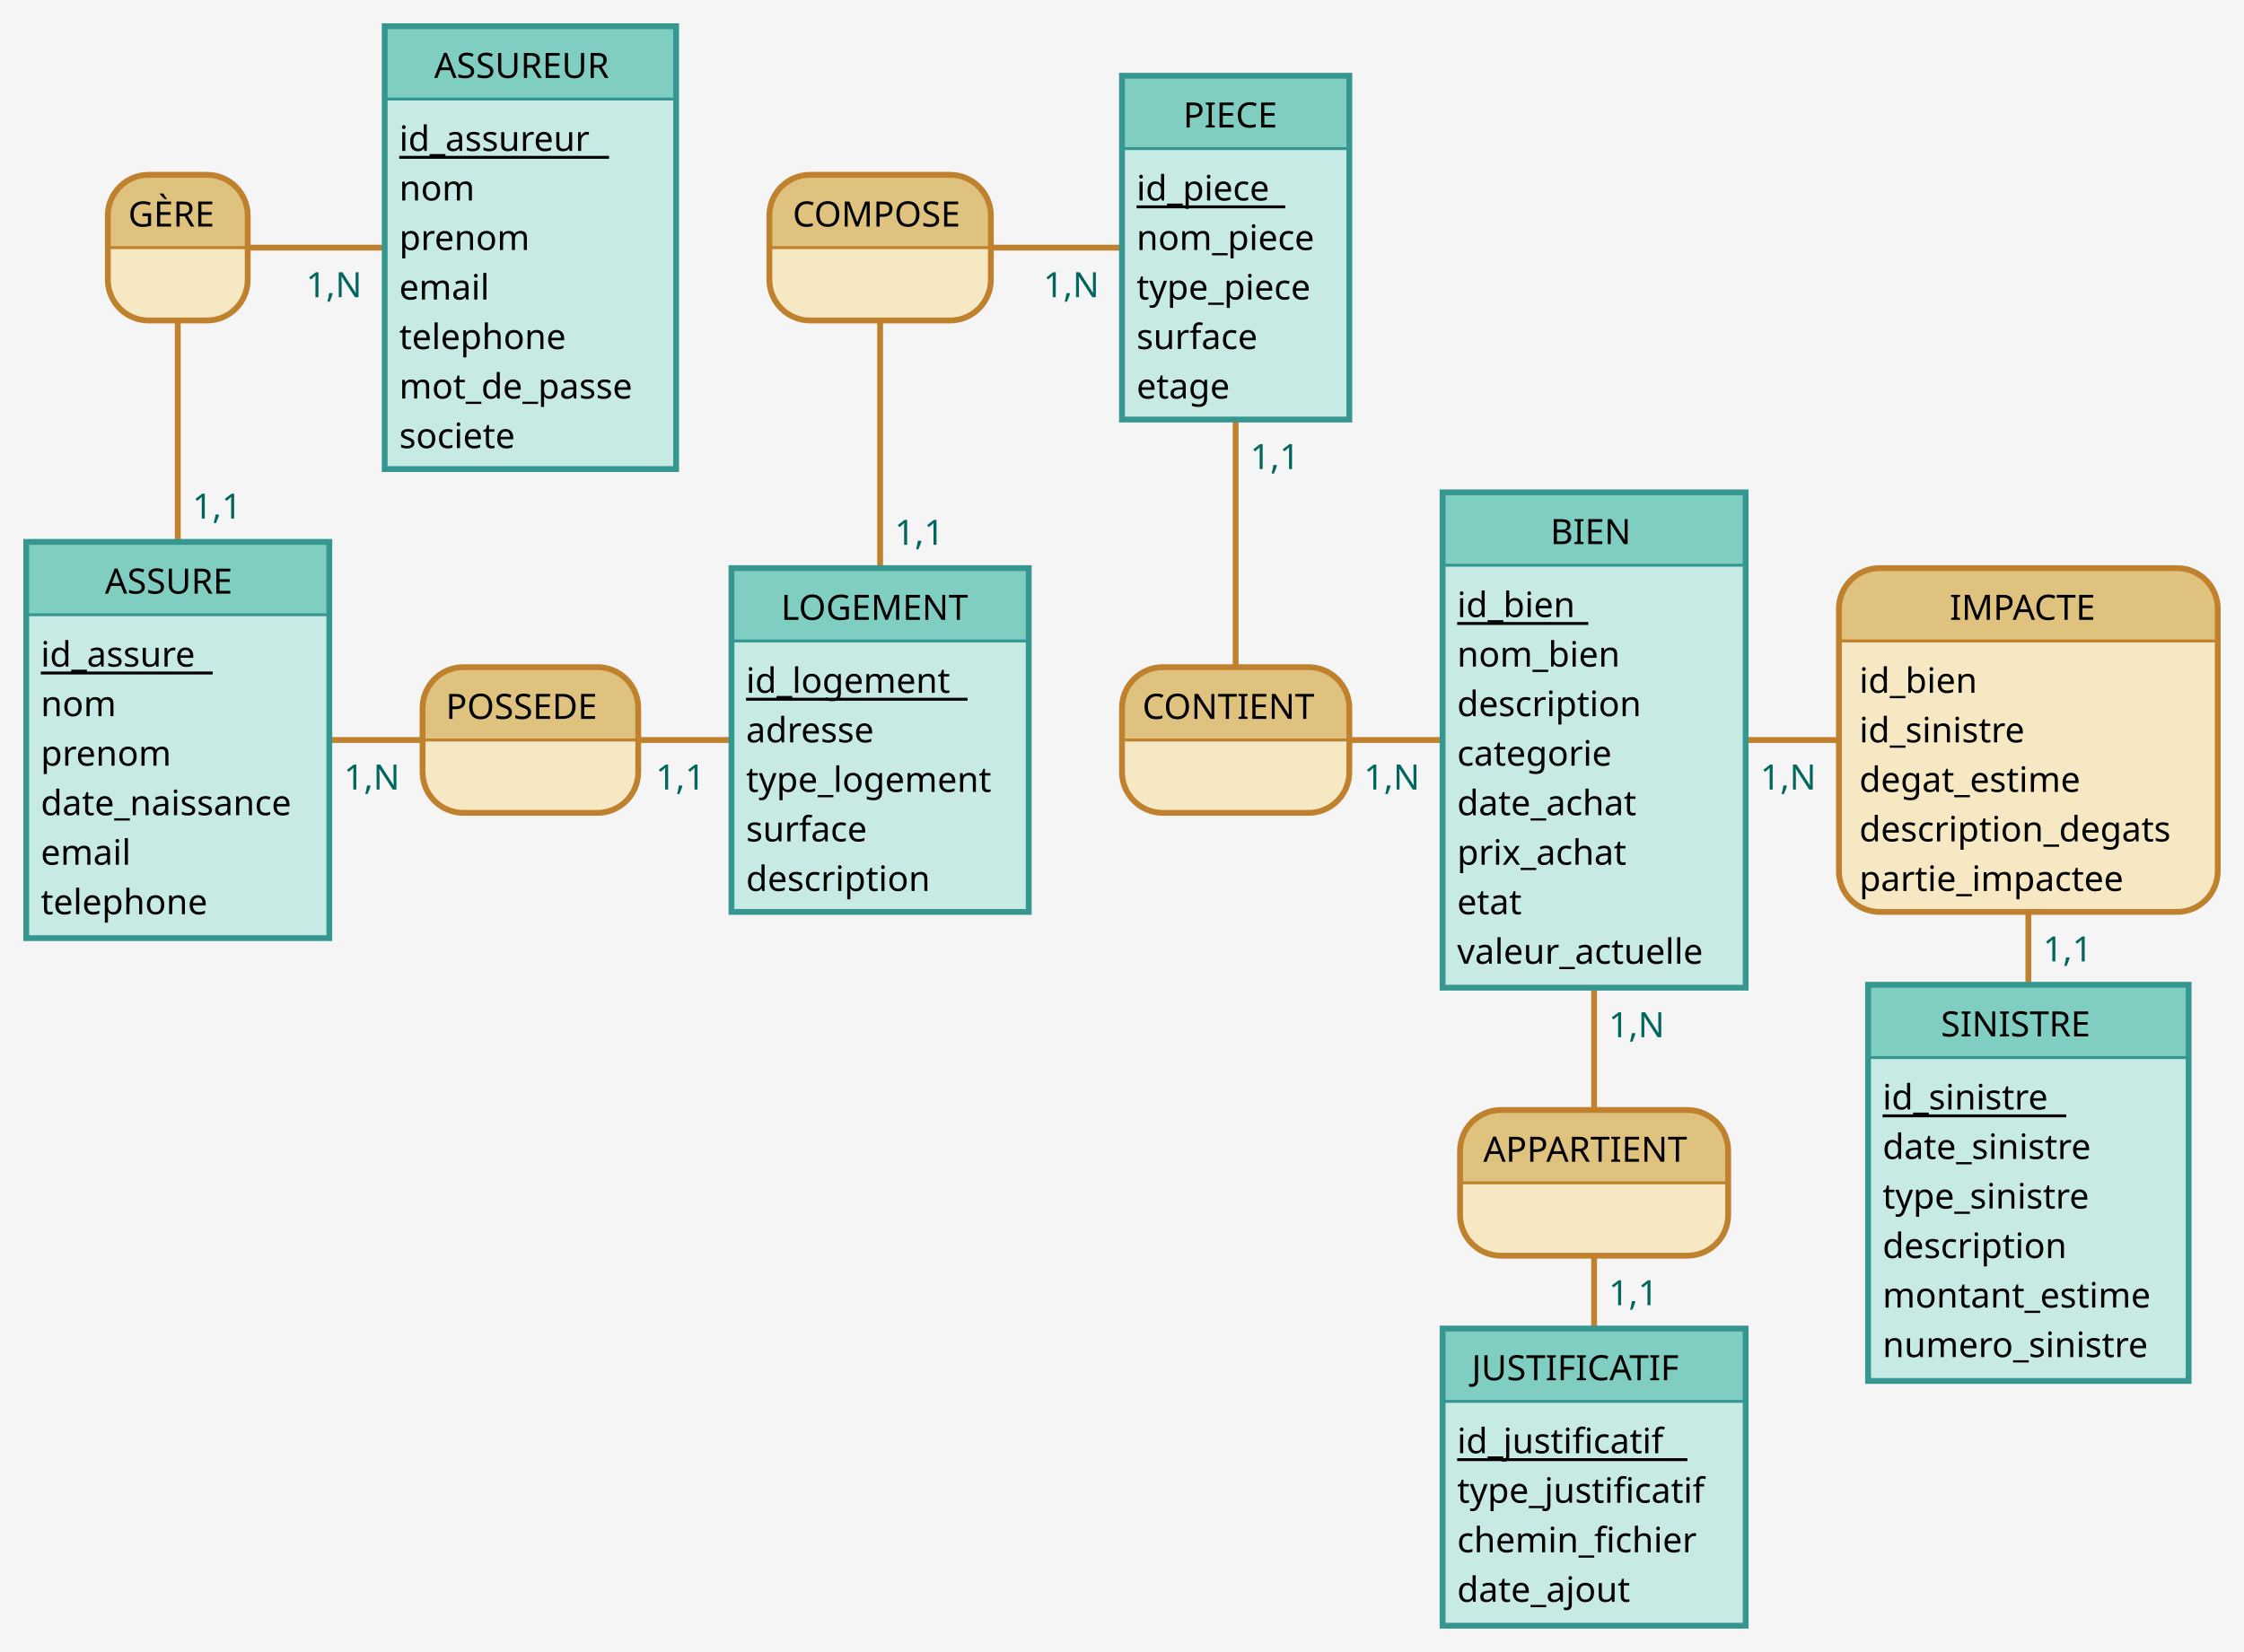
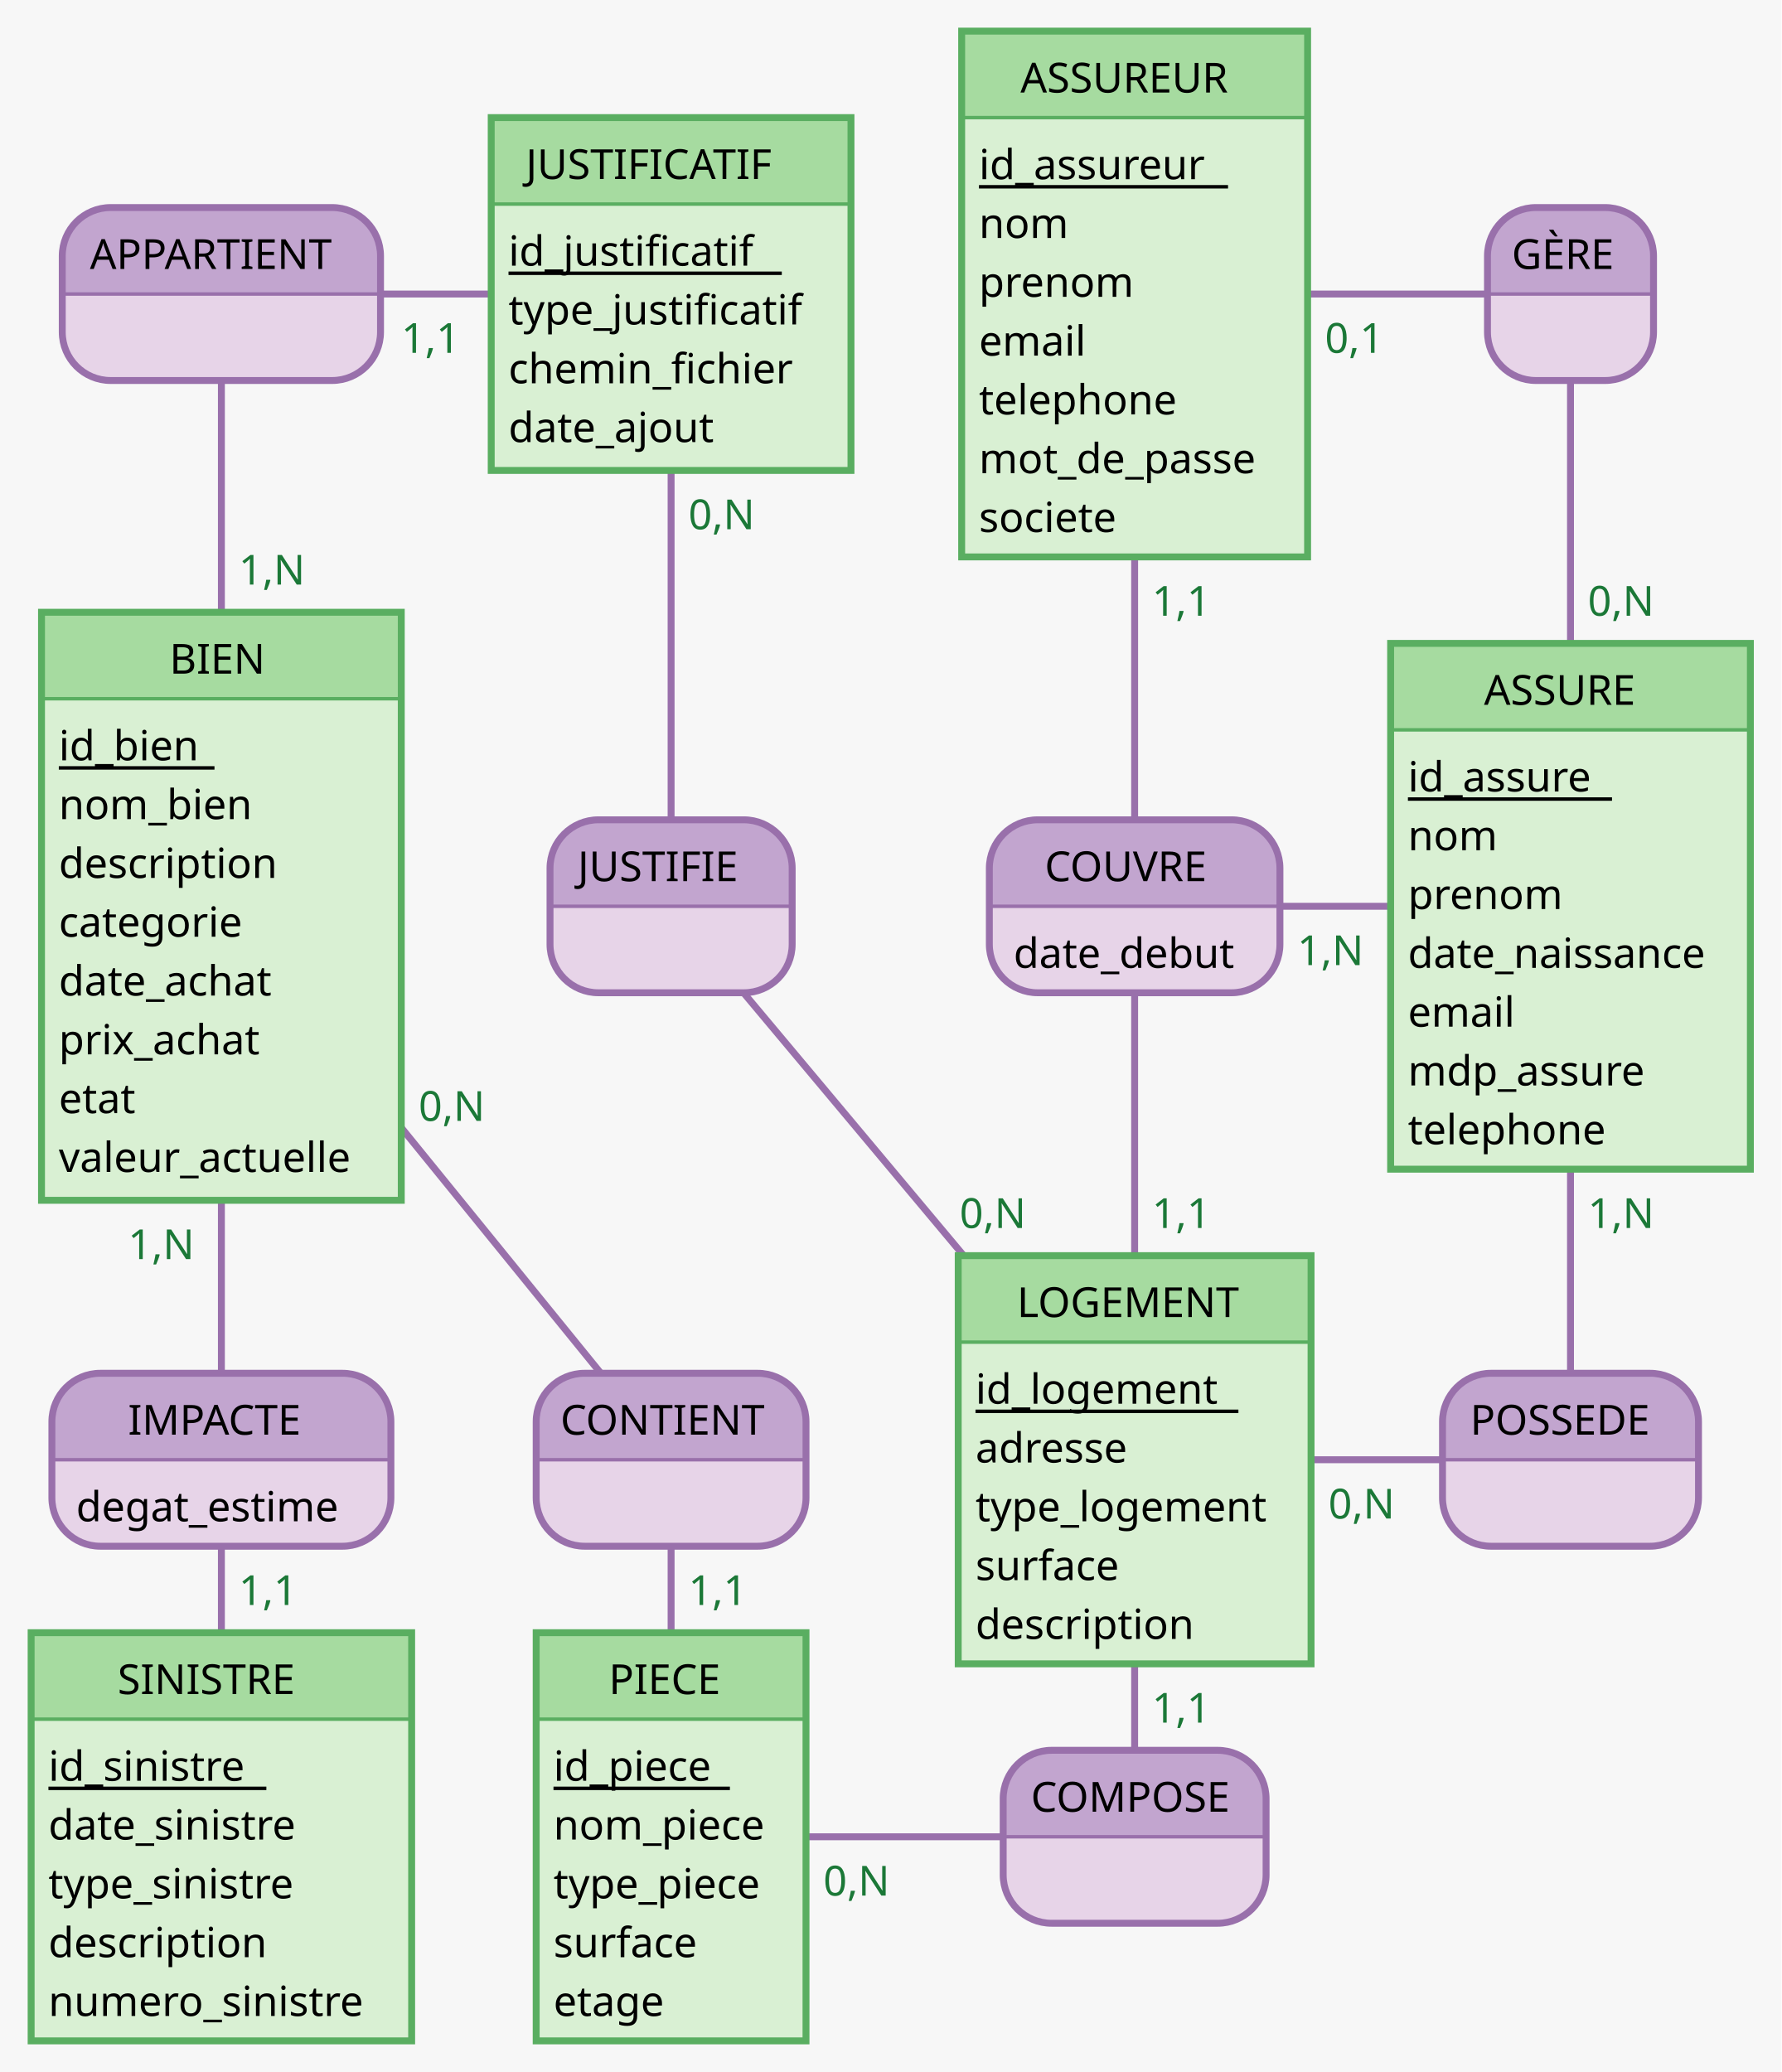
- <svg xmlns="http://www.w3.org/2000/svg" width="770" height="567" viewBox="0 0 770 567">
-   <rect x="0" y="0" width="770" height="567" fill="#f5f5f5" stroke="none" stroke-width="0" />
-   <g>
-     <line x1="182" y1="85" x2="61" y2="85" stroke="#bf812d" stroke-width="2" />
-     <line x1="61" y1="254" x2="61" y2="85" stroke="#bf812d" stroke-width="2" />
-     <g>
-       <path d="M71 60 a14 14 90 0 1 14 14 V85 h-48 V74 a14 14 90 0 1 14 -14" fill="#dfc27d" stroke="#dfc27d" stroke-width="0" />
-       <path d="M85 85 v11 a14 14 90 0 1 -14 14 H51 a14 14 90 0 1 -14 -14 V85 H48" fill="#f6e8c3" stroke="#f6e8c3" stroke-width="0" />
-       <rect x="37" y="60" width="48" height="50" fill="none" rx="14" stroke="#bf812d" stroke-width="2" />
-       <line x1="37" y1="85" x2="85" y2="85" stroke="#bf812d" stroke-width="1" />
-       <text x="44" y="77.75" fill="#000000" font-family="Verdana" font-size="12">GÈRE</text>
-     </g>
-     <text x="105" y="102" fill="#01665e" font-family="Verdana" font-size="12">1,N</text>
-     <text x="66" y="178" fill="#01665e" font-family="Verdana" font-size="12">1,1</text>
-   </g>
-   <g>
-     <line x1="302" y1="254" x2="302" y2="85" stroke="#bf812d" stroke-width="2" />
-     <line x1="424" y1="85" x2="302" y2="85" stroke="#bf812d" stroke-width="2" />
-     <g>
-       <path d="M326 60 a14 14 90 0 1 14 14 V85 h-76 V74 a14 14 90 0 1 14 -14" fill="#dfc27d" stroke="#dfc27d" stroke-width="0" />
-       <path d="M340 85 v11 a14 14 90 0 1 -14 14 H278 a14 14 90 0 1 -14 -14 V85 H76" fill="#f6e8c3" stroke="#f6e8c3" stroke-width="0" />
-       <rect x="264" y="60" width="76" height="50" fill="none" rx="14" stroke="#bf812d" stroke-width="2" />
-       <line x1="264" y1="85" x2="340" y2="85" stroke="#bf812d" stroke-width="1" />
-       <text x="272" y="77.75" fill="#000000" font-family="Verdana" font-size="12">COMPOSE</text>
-     </g>
-     <text x="307" y="187" fill="#01665e" font-family="Verdana" font-size="12">1,1</text>
-     <text x="358" y="102" fill="#01665e" font-family="Verdana" font-size="12">1,N</text>
-   </g>
-   <g>
-     <line x1="61" y1="254" x2="182" y2="254" stroke="#bf812d" stroke-width="2" />
-     <line x1="302" y1="254" x2="182" y2="254" stroke="#bf812d" stroke-width="2" />
-     <g>
-       <path d="M205 229 a14 14 90 0 1 14 14 V254 h-74 V243 a14 14 90 0 1 14 -14" fill="#dfc27d" stroke="#dfc27d" stroke-width="0" />
-       <path d="M219 254 v11 a14 14 90 0 1 -14 14 H159 a14 14 90 0 1 -14 -14 V254 H74" fill="#f6e8c3" stroke="#f6e8c3" stroke-width="0" />
-       <rect x="145" y="229" width="74" height="50" fill="none" rx="14" stroke="#bf812d" stroke-width="2" />
-       <line x1="145" y1="254" x2="219" y2="254" stroke="#bf812d" stroke-width="1" />
-       <text x="153" y="246.75" fill="#000000" font-family="Verdana" font-size="12">POSSEDE</text>
-     </g>
-     <text x="118" y="271" fill="#01665e" font-family="Verdana" font-size="12">1,N</text>
-     <text x="225" y="271" fill="#01665e" font-family="Verdana" font-size="12">1,1</text>
-   </g>
-   <g>
-     <line x1="424" y1="85" x2="424" y2="254" stroke="#bf812d" stroke-width="2" />
-     <line x1="547" y1="254" x2="424" y2="254" stroke="#bf812d" stroke-width="2" />
-     <g>
-       <path d="M449 229 a14 14 90 0 1 14 14 V254 h-78 V243 a14 14 90 0 1 14 -14" fill="#dfc27d" stroke="#dfc27d" stroke-width="0" />
-       <path d="M463 254 v11 a14 14 90 0 1 -14 14 H399 a14 14 90 0 1 -14 -14 V254 H78" fill="#f6e8c3" stroke="#f6e8c3" stroke-width="0" />
-       <rect x="385" y="229" width="78" height="50" fill="none" rx="14" stroke="#bf812d" stroke-width="2" />
-       <line x1="385" y1="254" x2="463" y2="254" stroke="#bf812d" stroke-width="1" />
-       <text x="392" y="246.75" fill="#000000" font-family="Verdana" font-size="12">CONTIENT</text>
-     </g>
-     <text x="429" y="161" fill="#01665e" font-family="Verdana" font-size="12">1,1</text>
-     <text x="468" y="271" fill="#01665e" font-family="Verdana" font-size="12">1,N</text>
-   </g>
-   <g>
-     <line x1="547" y1="254" x2="696" y2="254" stroke="#bf812d" stroke-width="2" />
-     <line x1="696" y1="406" x2="696" y2="254" stroke="#bf812d" stroke-width="2" />
-     <g>
-       <path d="M747 195 a14 14 90 0 1 14 14 V220 h-130 V209 a14 14 90 0 1 14 -14" fill="#dfc27d" stroke="#dfc27d" stroke-width="0" />
-       <path d="M761 220 v79 a14 14 90 0 1 -14 14 H645 a14 14 90 0 1 -14 -14 V220 H130" fill="#f6e8c3" stroke="#f6e8c3" stroke-width="0" />
-       <rect x="631" y="195" width="130" height="118" fill="none" rx="14" stroke="#bf812d" stroke-width="2" />
-       <line x1="631" y1="220" x2="761" y2="220" stroke="#bf812d" stroke-width="1" />
-       <text x="669" y="212.75" fill="#000000" font-family="Verdana" font-size="12">IMPACTE</text>
-       <text x="638" y="237.8" fill="#000000" font-family="Verdana" font-size="12">id_bien</text>
-       <text x="638" y="254.8" fill="#000000" font-family="Verdana" font-size="12">id_sinistre</text>
-       <text x="638" y="271.8" fill="#000000" font-family="Verdana" font-size="12">degat_estime</text>
-       <text x="638" y="288.8" fill="#000000" font-family="Verdana" font-size="12">description_degats</text>
-       <text x="638" y="305.8" fill="#000000" font-family="Verdana" font-size="12">partie_impactee</text>
-     </g>
-     <text x="604" y="271" fill="#01665e" font-family="Verdana" font-size="12">1,N</text>
-     <text x="701" y="330" fill="#01665e" font-family="Verdana" font-size="12">1,1</text>
-   </g>
-   <g>
-     <line x1="547" y1="254" x2="547" y2="406" stroke="#bf812d" stroke-width="2" />
-     <line x1="547" y1="507" x2="547" y2="406" stroke="#bf812d" stroke-width="2" />
-     <g>
-       <path d="M579 381 a14 14 90 0 1 14 14 V406 h-92 V395 a14 14 90 0 1 14 -14" fill="#dfc27d" stroke="#dfc27d" stroke-width="0" />
-       <path d="M593 406 v11 a14 14 90 0 1 -14 14 H515 a14 14 90 0 1 -14 -14 V406 H92" fill="#f6e8c3" stroke="#f6e8c3" stroke-width="0" />
-       <rect x="501" y="381" width="92" height="50" fill="none" rx="14" stroke="#bf812d" stroke-width="2" />
-       <line x1="501" y1="406" x2="593" y2="406" stroke="#bf812d" stroke-width="1" />
-       <text x="509" y="398.75" fill="#000000" font-family="Verdana" font-size="12">APPARTIENT</text>
-     </g>
-     <text x="552" y="356" fill="#01665e" font-family="Verdana" font-size="12">1,N</text>
-     <text x="552" y="448" fill="#01665e" font-family="Verdana" font-size="12">1,1</text>
-   </g>
-   <g>
-     <g>
-       <rect x="132" y="9" width="100" height="25" fill="#80cdc1" stroke="none" stroke-width="0" opacity="1" />
-       <rect x="132" y="34" width="100" height="127" fill="#c7eae5" stroke="none" stroke-width="0" opacity="1" />
-       <rect x="132" y="9" width="100" height="152" fill="none" stroke="#35978f" stroke-width="2" opacity="1" />
-       <line x1="132" y1="34" x2="232" y2="34" stroke="#35978f" stroke-width="1" />
-     </g>
-     <text x="149" y="26.75" fill="#000000" font-family="Verdana" font-size="12">ASSUREUR</text>
-     <text x="137" y="51.8" fill="#000000" font-family="Verdana" font-size="12">id_assureur</text>
-     <line x1="137" y1="54" x2="209" y2="54" stroke="#000000" stroke-width="1" />
-     <text x="137" y="68.8" fill="#000000" font-family="Verdana" font-size="12">nom</text>
-     <text x="137" y="85.8" fill="#000000" font-family="Verdana" font-size="12">prenom</text>
-     <text x="137" y="102.8" fill="#000000" font-family="Verdana" font-size="12">email</text>
-     <text x="137" y="119.8" fill="#000000" font-family="Verdana" font-size="12">telephone</text>
-     <text x="137" y="136.8" fill="#000000" font-family="Verdana" font-size="12">mot_de_passe</text>
-     <text x="137" y="153.8" fill="#000000" font-family="Verdana" font-size="12">societe</text>
-   </g>
-   <g>
-     <g>
-       <rect x="385" y="26" width="78" height="25" fill="#80cdc1" stroke="none" stroke-width="0" opacity="1" />
-       <rect x="385" y="51" width="78" height="93" fill="#c7eae5" stroke="none" stroke-width="0" opacity="1" />
-       <rect x="385" y="26" width="78" height="118" fill="none" stroke="#35978f" stroke-width="2" opacity="1" />
-       <line x1="385" y1="51" x2="463" y2="51" stroke="#35978f" stroke-width="1" />
-     </g>
-     <text x="406" y="43.75" fill="#000000" font-family="Verdana" font-size="12">PIECE</text>
-     <text x="390" y="68.8" fill="#000000" font-family="Verdana" font-size="12">id_piece</text>
-     <line x1="390" y1="71" x2="441" y2="71" stroke="#000000" stroke-width="1" />
-     <text x="390" y="85.8" fill="#000000" font-family="Verdana" font-size="12">nom_piece</text>
-     <text x="390" y="102.8" fill="#000000" font-family="Verdana" font-size="12">type_piece</text>
-     <text x="390" y="119.8" fill="#000000" font-family="Verdana" font-size="12">surface</text>
-     <text x="390" y="136.8" fill="#000000" font-family="Verdana" font-size="12">etage</text>
-   </g>
-   <g>
-     <g>
-       <rect x="9" y="186" width="104" height="25" fill="#80cdc1" stroke="none" stroke-width="0" opacity="1" />
-       <rect x="9" y="211" width="104" height="111" fill="#c7eae5" stroke="none" stroke-width="0" opacity="1" />
-       <rect x="9" y="186" width="104" height="136" fill="none" stroke="#35978f" stroke-width="2" opacity="1" />
-       <line x1="9" y1="211" x2="113" y2="211" stroke="#35978f" stroke-width="1" />
-     </g>
-     <text x="36" y="203.75" fill="#000000" font-family="Verdana" font-size="12">ASSURE</text>
-     <text x="14" y="228.8" fill="#000000" font-family="Verdana" font-size="12">id_assure</text>
-     <line x1="14" y1="231" x2="73" y2="231" stroke="#000000" stroke-width="1" />
-     <text x="14" y="245.8" fill="#000000" font-family="Verdana" font-size="12">nom</text>
-     <text x="14" y="262.8" fill="#000000" font-family="Verdana" font-size="12">prenom</text>
-     <text x="14" y="279.8" fill="#000000" font-family="Verdana" font-size="12">date_naissance</text>
-     <text x="14" y="296.8" fill="#000000" font-family="Verdana" font-size="12">email</text>
-     <text x="14" y="313.8" fill="#000000" font-family="Verdana" font-size="12">telephone</text>
-   </g>
-   <g>
-     <g>
-       <rect x="251" y="195" width="102" height="25" fill="#80cdc1" stroke="none" stroke-width="0" opacity="1" />
-       <rect x="251" y="220" width="102" height="93" fill="#c7eae5" stroke="none" stroke-width="0" opacity="1" />
-       <rect x="251" y="195" width="102" height="118" fill="none" stroke="#35978f" stroke-width="2" opacity="1" />
-       <line x1="251" y1="220" x2="353" y2="220" stroke="#35978f" stroke-width="1" />
-     </g>
-     <text x="268" y="212.75" fill="#000000" font-family="Verdana" font-size="12">LOGEMENT</text>
-     <text x="256" y="237.8" fill="#000000" font-family="Verdana" font-size="12">id_logement</text>
-     <line x1="256" y1="240" x2="332" y2="240" stroke="#000000" stroke-width="1" />
-     <text x="256" y="254.8" fill="#000000" font-family="Verdana" font-size="12">adresse</text>
-     <text x="256" y="271.8" fill="#000000" font-family="Verdana" font-size="12">type_logement</text>
-     <text x="256" y="288.8" fill="#000000" font-family="Verdana" font-size="12">surface</text>
-     <text x="256" y="305.8" fill="#000000" font-family="Verdana" font-size="12">description</text>
-   </g>
-   <g>
-     <g>
-       <rect x="495" y="169" width="104" height="25" fill="#80cdc1" stroke="none" stroke-width="0" opacity="1" />
-       <rect x="495" y="194" width="104" height="145" fill="#c7eae5" stroke="none" stroke-width="0" opacity="1" />
-       <rect x="495" y="169" width="104" height="170" fill="none" stroke="#35978f" stroke-width="2" opacity="1" />
-       <line x1="495" y1="194" x2="599" y2="194" stroke="#35978f" stroke-width="1" />
-     </g>
-     <text x="532" y="186.75" fill="#000000" font-family="Verdana" font-size="12">BIEN</text>
-     <text x="500" y="211.8" fill="#000000" font-family="Verdana" font-size="12">id_bien</text>
-     <line x1="500" y1="214" x2="545" y2="214" stroke="#000000" stroke-width="1" />
-     <text x="500" y="228.8" fill="#000000" font-family="Verdana" font-size="12">nom_bien</text>
-     <text x="500" y="245.8" fill="#000000" font-family="Verdana" font-size="12">description</text>
-     <text x="500" y="262.8" fill="#000000" font-family="Verdana" font-size="12">categorie</text>
-     <text x="500" y="279.8" fill="#000000" font-family="Verdana" font-size="12">date_achat</text>
-     <text x="500" y="296.8" fill="#000000" font-family="Verdana" font-size="12">prix_achat</text>
-     <text x="500" y="313.8" fill="#000000" font-family="Verdana" font-size="12">etat</text>
-     <text x="500" y="330.8" fill="#000000" font-family="Verdana" font-size="12">valeur_actuelle</text>
-   </g>
-   <g>
-     <g>
-       <rect x="641" y="338" width="110" height="25" fill="#80cdc1" stroke="none" stroke-width="0" opacity="1" />
-       <rect x="641" y="363" width="110" height="111" fill="#c7eae5" stroke="none" stroke-width="0" opacity="1" />
-       <rect x="641" y="338" width="110" height="136" fill="none" stroke="#35978f" stroke-width="2" opacity="1" />
-       <line x1="641" y1="363" x2="751" y2="363" stroke="#35978f" stroke-width="1" />
-     </g>
-     <text x="666" y="355.75" fill="#000000" font-family="Verdana" font-size="12">SINISTRE</text>
-     <text x="646" y="380.8" fill="#000000" font-family="Verdana" font-size="12">id_sinistre</text>
-     <line x1="646" y1="383" x2="709" y2="383" stroke="#000000" stroke-width="1" />
-     <text x="646" y="397.8" fill="#000000" font-family="Verdana" font-size="12">date_sinistre</text>
-     <text x="646" y="414.8" fill="#000000" font-family="Verdana" font-size="12">type_sinistre</text>
-     <text x="646" y="431.8" fill="#000000" font-family="Verdana" font-size="12">description</text>
-     <text x="646" y="448.8" fill="#000000" font-family="Verdana" font-size="12">montant_estime</text>
-     <text x="646" y="465.8" fill="#000000" font-family="Verdana" font-size="12">numero_sinistre</text>
-   </g>
-   <g>
-     <g>
-       <rect x="495" y="456" width="104" height="25" fill="#80cdc1" stroke="none" stroke-width="0" opacity="1" />
-       <rect x="495" y="481" width="104" height="77" fill="#c7eae5" stroke="none" stroke-width="0" opacity="1" />
-       <rect x="495" y="456" width="104" height="102" fill="none" stroke="#35978f" stroke-width="2" opacity="1" />
-       <line x1="495" y1="481" x2="599" y2="481" stroke="#35978f" stroke-width="1" />
-     </g>
-     <text x="505" y="473.75" fill="#000000" font-family="Verdana" font-size="12">JUSTIFICATIF</text>
-     <text x="500" y="498.8" fill="#000000" font-family="Verdana" font-size="12">id_justificatif</text>
-     <line x1="500" y1="501" x2="579" y2="501" stroke="#000000" stroke-width="1" />
-     <text x="500" y="515.8" fill="#000000" font-family="Verdana" font-size="12">type_justificatif</text>
-     <text x="500" y="532.8" fill="#000000" font-family="Verdana" font-size="12">chemin_fichier</text>
-     <text x="500" y="549.8" fill="#000000" font-family="Verdana" font-size="12">date_ajout</text>
+ <svg xmlns="http://www.w3.org/2000/svg" width="515" height="599" viewBox="0 0 515 599">
+   <rect x="0" y="0" width="515" height="599" fill="#f7f7f7" stroke="none" stroke-width="0" />
+   <g>
+     <line x1="64" y1="262" x2="64" y2="85" stroke="#9970ab" stroke-width="2" />
+     <line x1="194" y1="85" x2="64" y2="85" stroke="#9970ab" stroke-width="2" />
+     <g>
+       <path d="M96 60 a14 14 90 0 1 14 14 V85 h-92 V74 a14 14 90 0 1 14 -14" fill="#c2a5cf" stroke="#c2a5cf" stroke-width="0" />
+       <path d="M110 85 v11 a14 14 90 0 1 -14 14 H32 a14 14 90 0 1 -14 -14 V85 H92" fill="#e7d4e8" stroke="#e7d4e8" stroke-width="0" />
+       <rect x="18" y="60" width="92" height="50" fill="none" rx="14" stroke="#9970ab" stroke-width="2" />
+       <line x1="18" y1="85" x2="110" y2="85" stroke="#9970ab" stroke-width="1" />
+       <text x="26" y="77.75" fill="#000000" font-family="Verdana" font-size="12">APPARTIENT</text>
+     </g>
+     <text x="69" y="169" fill="#1b7837" font-family="Verdana" font-size="12">1,N</text>
+     <text x="116" y="102" fill="#1b7837" font-family="Verdana" font-size="12">1,1</text>
+   </g>
+   <g>
+     <line x1="328" y1="85" x2="454" y2="85" stroke="#9970ab" stroke-width="2" />
+     <line x1="454" y1="262" x2="454" y2="85" stroke="#9970ab" stroke-width="2" />
+     <g>
+       <path d="M464 60 a14 14 90 0 1 14 14 V85 h-48 V74 a14 14 90 0 1 14 -14" fill="#c2a5cf" stroke="#c2a5cf" stroke-width="0" />
+       <path d="M478 85 v11 a14 14 90 0 1 -14 14 H444 a14 14 90 0 1 -14 -14 V85 H48" fill="#e7d4e8" stroke="#e7d4e8" stroke-width="0" />
+       <rect x="430" y="60" width="48" height="50" fill="none" rx="14" stroke="#9970ab" stroke-width="2" />
+       <line x1="430" y1="85" x2="478" y2="85" stroke="#9970ab" stroke-width="1" />
+       <text x="437" y="77.75" fill="#000000" font-family="Verdana" font-size="12">GÈRE</text>
+     </g>
+     <text x="383" y="102" fill="#1b7837" font-family="Verdana" font-size="12">0,1</text>
+     <text x="459" y="178" fill="#1b7837" font-family="Verdana" font-size="12">0,N</text>
+   </g>
+   <g>
+     <line x1="328" y1="422" x2="194" y2="262" stroke="#9970ab" stroke-width="2" />
+     <line x1="194" y1="85" x2="194" y2="262" stroke="#9970ab" stroke-width="2" />
+     <g>
+       <path d="M215 237 a14 14 90 0 1 14 14 V262 h-70 V251 a14 14 90 0 1 14 -14" fill="#c2a5cf" stroke="#c2a5cf" stroke-width="0" />
+       <path d="M229 262 v11 a14 14 90 0 1 -14 14 H173 a14 14 90 0 1 -14 -14 V262 H70" fill="#e7d4e8" stroke="#e7d4e8" stroke-width="0" />
+       <rect x="159" y="237" width="70" height="50" fill="none" rx="14" stroke="#9970ab" stroke-width="2" />
+       <line x1="159" y1="262" x2="229" y2="262" stroke="#9970ab" stroke-width="1" />
+       <text x="167" y="254.75" fill="#000000" font-family="Verdana" font-size="12">JUSTIFIE</text>
+     </g>
+     <text x="277.4" y="355" fill="#1b7837" font-family="Verdana" font-size="12">0,N</text>
+     <text x="199" y="153" fill="#1b7837" font-family="Verdana" font-size="12">0,N</text>
+   </g>
+   <g>
+     <line x1="328" y1="422" x2="328" y2="262" stroke="#9970ab" stroke-width="2" />
+     <line x1="328" y1="85" x2="328" y2="262" stroke="#9970ab" stroke-width="2" />
+     <line x1="454" y1="262" x2="328" y2="262" stroke="#9970ab" stroke-width="2" />
+     <g>
+       <path d="M356 237 a14 14 90 0 1 14 14 V262 h-84 V251 a14 14 90 0 1 14 -14" fill="#c2a5cf" stroke="#c2a5cf" stroke-width="0" />
+       <path d="M370 262 v11 a14 14 90 0 1 -14 14 H300 a14 14 90 0 1 -14 -14 V262 H84" fill="#e7d4e8" stroke="#e7d4e8" stroke-width="0" />
+       <rect x="286" y="237" width="84" height="50" fill="none" rx="14" stroke="#9970ab" stroke-width="2" />
+       <line x1="286" y1="262" x2="370" y2="262" stroke="#9970ab" stroke-width="1" />
+       <text x="302" y="254.75" fill="#000000" font-family="Verdana" font-size="12">COUVRE</text>
+       <text x="293" y="279.8" fill="#000000" font-family="Verdana" font-size="12">date_debut</text>
+     </g>
+     <text x="333" y="355" fill="#1b7837" font-family="Verdana" font-size="12">1,1</text>
+     <text x="333" y="178" fill="#1b7837" font-family="Verdana" font-size="12">1,1</text>
+     <text x="375" y="279" fill="#1b7837" font-family="Verdana" font-size="12">1,N</text>
+   </g>
+   <g>
+     <line x1="64" y1="262" x2="64" y2="422" stroke="#9970ab" stroke-width="2" />
+     <line x1="64" y1="531" x2="64" y2="422" stroke="#9970ab" stroke-width="2" />
+     <g>
+       <path d="M99 397 a14 14 90 0 1 14 14 V422 h-98 V411 a14 14 90 0 1 14 -14" fill="#c2a5cf" stroke="#c2a5cf" stroke-width="0" />
+       <path d="M113 422 v11 a14 14 90 0 1 -14 14 H29 a14 14 90 0 1 -14 -14 V422 H98" fill="#e7d4e8" stroke="#e7d4e8" stroke-width="0" />
+       <rect x="15" y="397" width="98" height="50" fill="none" rx="14" stroke="#9970ab" stroke-width="2" />
+       <line x1="15" y1="422" x2="113" y2="422" stroke="#9970ab" stroke-width="1" />
+       <text x="37" y="414.75" fill="#000000" font-family="Verdana" font-size="12">IMPACTE</text>
+       <text x="22" y="439.8" fill="#000000" font-family="Verdana" font-size="12">degat_estime</text>
+     </g>
+     <text x="37" y="364" fill="#1b7837" font-family="Verdana" font-size="12">1,N</text>
+     <text x="69" y="464" fill="#1b7837" font-family="Verdana" font-size="12">1,1</text>
+   </g>
+   <g>
+     <line x1="194" y1="531" x2="194" y2="422" stroke="#9970ab" stroke-width="2" />
+     <line x1="64" y1="262" x2="194" y2="422" stroke="#9970ab" stroke-width="2" />
+     <g>
+       <path d="M219 397 a14 14 90 0 1 14 14 V422 h-78 V411 a14 14 90 0 1 14 -14" fill="#c2a5cf" stroke="#c2a5cf" stroke-width="0" />
+       <path d="M233 422 v11 a14 14 90 0 1 -14 14 H169 a14 14 90 0 1 -14 -14 V422 H78" fill="#e7d4e8" stroke="#e7d4e8" stroke-width="0" />
+       <rect x="155" y="397" width="78" height="50" fill="none" rx="14" stroke="#9970ab" stroke-width="2" />
+       <line x1="155" y1="422" x2="233" y2="422" stroke="#9970ab" stroke-width="1" />
+       <text x="162" y="414.75" fill="#000000" font-family="Verdana" font-size="12">CONTIENT</text>
+     </g>
+     <text x="199" y="464" fill="#1b7837" font-family="Verdana" font-size="12">1,1</text>
+     <text x="121" y="324.04" fill="#1b7837" font-family="Verdana" font-size="12">0,N</text>
+   </g>
+   <g>
+     <line x1="454" y1="262" x2="454" y2="422" stroke="#9970ab" stroke-width="2" />
+     <line x1="328" y1="422" x2="454" y2="422" stroke="#9970ab" stroke-width="2" />
+     <g>
+       <path d="M477 397 a14 14 90 0 1 14 14 V422 h-74 V411 a14 14 90 0 1 14 -14" fill="#c2a5cf" stroke="#c2a5cf" stroke-width="0" />
+       <path d="M491 422 v11 a14 14 90 0 1 -14 14 H431 a14 14 90 0 1 -14 -14 V422 H74" fill="#e7d4e8" stroke="#e7d4e8" stroke-width="0" />
+       <rect x="417" y="397" width="74" height="50" fill="none" rx="14" stroke="#9970ab" stroke-width="2" />
+       <line x1="417" y1="422" x2="491" y2="422" stroke="#9970ab" stroke-width="1" />
+       <text x="425" y="414.75" fill="#000000" font-family="Verdana" font-size="12">POSSEDE</text>
+     </g>
+     <text x="459" y="355" fill="#1b7837" font-family="Verdana" font-size="12">1,N</text>
+     <text x="384" y="439" fill="#1b7837" font-family="Verdana" font-size="12">0,N</text>
+   </g>
+   <g>
+     <line x1="328" y1="422" x2="328" y2="531" stroke="#9970ab" stroke-width="2" />
+     <line x1="194" y1="531" x2="328" y2="531" stroke="#9970ab" stroke-width="2" />
+     <g>
+       <path d="M352 506 a14 14 90 0 1 14 14 V531 h-76 V520 a14 14 90 0 1 14 -14" fill="#c2a5cf" stroke="#c2a5cf" stroke-width="0" />
+       <path d="M366 531 v11 a14 14 90 0 1 -14 14 H304 a14 14 90 0 1 -14 -14 V531 H76" fill="#e7d4e8" stroke="#e7d4e8" stroke-width="0" />
+       <rect x="290" y="506" width="76" height="50" fill="none" rx="14" stroke="#9970ab" stroke-width="2" />
+       <line x1="290" y1="531" x2="366" y2="531" stroke="#9970ab" stroke-width="1" />
+       <text x="298" y="523.75" fill="#000000" font-family="Verdana" font-size="12">COMPOSE</text>
+     </g>
+     <text x="333" y="498" fill="#1b7837" font-family="Verdana" font-size="12">1,1</text>
+     <text x="238" y="548" fill="#1b7837" font-family="Verdana" font-size="12">0,N</text>
+   </g>
+   <g>
+     <g>
+       <rect x="142" y="34" width="104" height="25" fill="#a6dba0" stroke="none" stroke-width="0" opacity="1" />
+       <rect x="142" y="59" width="104" height="77" fill="#d9f0d3" stroke="none" stroke-width="0" opacity="1" />
+       <rect x="142" y="34" width="104" height="102" fill="none" stroke="#5aae61" stroke-width="2" opacity="1" />
+       <line x1="142" y1="59" x2="246" y2="59" stroke="#5aae61" stroke-width="1" />
+     </g>
+     <text x="152" y="51.75" fill="#000000" font-family="Verdana" font-size="12">JUSTIFICATIF</text>
+     <text x="147" y="76.8" fill="#000000" font-family="Verdana" font-size="12">id_justificatif</text>
+     <line x1="147" y1="79" x2="226" y2="79" stroke="#000000" stroke-width="1" />
+     <text x="147" y="93.8" fill="#000000" font-family="Verdana" font-size="12">type_justificatif</text>
+     <text x="147" y="110.8" fill="#000000" font-family="Verdana" font-size="12">chemin_fichier</text>
+     <text x="147" y="127.8" fill="#000000" font-family="Verdana" font-size="12">date_ajout</text>
+   </g>
+   <g>
+     <g>
+       <rect x="278" y="9" width="100" height="25" fill="#a6dba0" stroke="none" stroke-width="0" opacity="1" />
+       <rect x="278" y="34" width="100" height="127" fill="#d9f0d3" stroke="none" stroke-width="0" opacity="1" />
+       <rect x="278" y="9" width="100" height="152" fill="none" stroke="#5aae61" stroke-width="2" opacity="1" />
+       <line x1="278" y1="34" x2="378" y2="34" stroke="#5aae61" stroke-width="1" />
+     </g>
+     <text x="295" y="26.75" fill="#000000" font-family="Verdana" font-size="12">ASSUREUR</text>
+     <text x="283" y="51.8" fill="#000000" font-family="Verdana" font-size="12">id_assureur</text>
+     <line x1="283" y1="54" x2="355" y2="54" stroke="#000000" stroke-width="1" />
+     <text x="283" y="68.8" fill="#000000" font-family="Verdana" font-size="12">nom</text>
+     <text x="283" y="85.8" fill="#000000" font-family="Verdana" font-size="12">prenom</text>
+     <text x="283" y="102.8" fill="#000000" font-family="Verdana" font-size="12">email</text>
+     <text x="283" y="119.8" fill="#000000" font-family="Verdana" font-size="12">telephone</text>
+     <text x="283" y="136.8" fill="#000000" font-family="Verdana" font-size="12">mot_de_passe</text>
+     <text x="283" y="153.8" fill="#000000" font-family="Verdana" font-size="12">societe</text>
+   </g>
+   <g>
+     <g>
+       <rect x="12" y="177" width="104" height="25" fill="#a6dba0" stroke="none" stroke-width="0" opacity="1" />
+       <rect x="12" y="202" width="104" height="145" fill="#d9f0d3" stroke="none" stroke-width="0" opacity="1" />
+       <rect x="12" y="177" width="104" height="170" fill="none" stroke="#5aae61" stroke-width="2" opacity="1" />
+       <line x1="12" y1="202" x2="116" y2="202" stroke="#5aae61" stroke-width="1" />
+     </g>
+     <text x="49" y="194.75" fill="#000000" font-family="Verdana" font-size="12">BIEN</text>
+     <text x="17" y="219.8" fill="#000000" font-family="Verdana" font-size="12">id_bien</text>
+     <line x1="17" y1="222" x2="62" y2="222" stroke="#000000" stroke-width="1" />
+     <text x="17" y="236.8" fill="#000000" font-family="Verdana" font-size="12">nom_bien</text>
+     <text x="17" y="253.8" fill="#000000" font-family="Verdana" font-size="12">description</text>
+     <text x="17" y="270.8" fill="#000000" font-family="Verdana" font-size="12">categorie</text>
+     <text x="17" y="287.8" fill="#000000" font-family="Verdana" font-size="12">date_achat</text>
+     <text x="17" y="304.8" fill="#000000" font-family="Verdana" font-size="12">prix_achat</text>
+     <text x="17" y="321.8" fill="#000000" font-family="Verdana" font-size="12">etat</text>
+     <text x="17" y="338.8" fill="#000000" font-family="Verdana" font-size="12">valeur_actuelle</text>
+   </g>
+   <g>
+     <g>
+       <rect x="402" y="186" width="104" height="25" fill="#a6dba0" stroke="none" stroke-width="0" opacity="1" />
+       <rect x="402" y="211" width="104" height="127" fill="#d9f0d3" stroke="none" stroke-width="0" opacity="1" />
+       <rect x="402" y="186" width="104" height="152" fill="none" stroke="#5aae61" stroke-width="2" opacity="1" />
+       <line x1="402" y1="211" x2="506" y2="211" stroke="#5aae61" stroke-width="1" />
+     </g>
+     <text x="429" y="203.75" fill="#000000" font-family="Verdana" font-size="12">ASSURE</text>
+     <text x="407" y="228.8" fill="#000000" font-family="Verdana" font-size="12">id_assure</text>
+     <line x1="407" y1="231" x2="466" y2="231" stroke="#000000" stroke-width="1" />
+     <text x="407" y="245.8" fill="#000000" font-family="Verdana" font-size="12">nom</text>
+     <text x="407" y="262.8" fill="#000000" font-family="Verdana" font-size="12">prenom</text>
+     <text x="407" y="279.8" fill="#000000" font-family="Verdana" font-size="12">date_naissance</text>
+     <text x="407" y="296.8" fill="#000000" font-family="Verdana" font-size="12">email</text>
+     <text x="407" y="313.8" fill="#000000" font-family="Verdana" font-size="12">mdp_assure</text>
+     <text x="407" y="330.8" fill="#000000" font-family="Verdana" font-size="12">telephone</text>
+   </g>
+   <g>
+     <g>
+       <rect x="277" y="363" width="102" height="25" fill="#a6dba0" stroke="none" stroke-width="0" opacity="1" />
+       <rect x="277" y="388" width="102" height="93" fill="#d9f0d3" stroke="none" stroke-width="0" opacity="1" />
+       <rect x="277" y="363" width="102" height="118" fill="none" stroke="#5aae61" stroke-width="2" opacity="1" />
+       <line x1="277" y1="388" x2="379" y2="388" stroke="#5aae61" stroke-width="1" />
+     </g>
+     <text x="294" y="380.75" fill="#000000" font-family="Verdana" font-size="12">LOGEMENT</text>
+     <text x="282" y="405.8" fill="#000000" font-family="Verdana" font-size="12">id_logement</text>
+     <line x1="282" y1="408" x2="358" y2="408" stroke="#000000" stroke-width="1" />
+     <text x="282" y="422.8" fill="#000000" font-family="Verdana" font-size="12">adresse</text>
+     <text x="282" y="439.8" fill="#000000" font-family="Verdana" font-size="12">type_logement</text>
+     <text x="282" y="456.8" fill="#000000" font-family="Verdana" font-size="12">surface</text>
+     <text x="282" y="473.8" fill="#000000" font-family="Verdana" font-size="12">description</text>
+   </g>
+   <g>
+     <g>
+       <rect x="9" y="472" width="110" height="25" fill="#a6dba0" stroke="none" stroke-width="0" opacity="1" />
+       <rect x="9" y="497" width="110" height="93" fill="#d9f0d3" stroke="none" stroke-width="0" opacity="1" />
+       <rect x="9" y="472" width="110" height="118" fill="none" stroke="#5aae61" stroke-width="2" opacity="1" />
+       <line x1="9" y1="497" x2="119" y2="497" stroke="#5aae61" stroke-width="1" />
+     </g>
+     <text x="34" y="489.75" fill="#000000" font-family="Verdana" font-size="12">SINISTRE</text>
+     <text x="14" y="514.8" fill="#000000" font-family="Verdana" font-size="12">id_sinistre</text>
+     <line x1="14" y1="517" x2="77" y2="517" stroke="#000000" stroke-width="1" />
+     <text x="14" y="531.8" fill="#000000" font-family="Verdana" font-size="12">date_sinistre</text>
+     <text x="14" y="548.8" fill="#000000" font-family="Verdana" font-size="12">type_sinistre</text>
+     <text x="14" y="565.8" fill="#000000" font-family="Verdana" font-size="12">description</text>
+     <text x="14" y="582.8" fill="#000000" font-family="Verdana" font-size="12">numero_sinistre</text>
+   </g>
+   <g>
+     <g>
+       <rect x="155" y="472" width="78" height="25" fill="#a6dba0" stroke="none" stroke-width="0" opacity="1" />
+       <rect x="155" y="497" width="78" height="93" fill="#d9f0d3" stroke="none" stroke-width="0" opacity="1" />
+       <rect x="155" y="472" width="78" height="118" fill="none" stroke="#5aae61" stroke-width="2" opacity="1" />
+       <line x1="155" y1="497" x2="233" y2="497" stroke="#5aae61" stroke-width="1" />
+     </g>
+     <text x="176" y="489.75" fill="#000000" font-family="Verdana" font-size="12">PIECE</text>
+     <text x="160" y="514.8" fill="#000000" font-family="Verdana" font-size="12">id_piece</text>
+     <line x1="160" y1="517" x2="211" y2="517" stroke="#000000" stroke-width="1" />
+     <text x="160" y="531.8" fill="#000000" font-family="Verdana" font-size="12">nom_piece</text>
+     <text x="160" y="548.8" fill="#000000" font-family="Verdana" font-size="12">type_piece</text>
+     <text x="160" y="565.8" fill="#000000" font-family="Verdana" font-size="12">surface</text>
+     <text x="160" y="582.8" fill="#000000" font-family="Verdana" font-size="12">etage</text>
  </g>
</svg>
